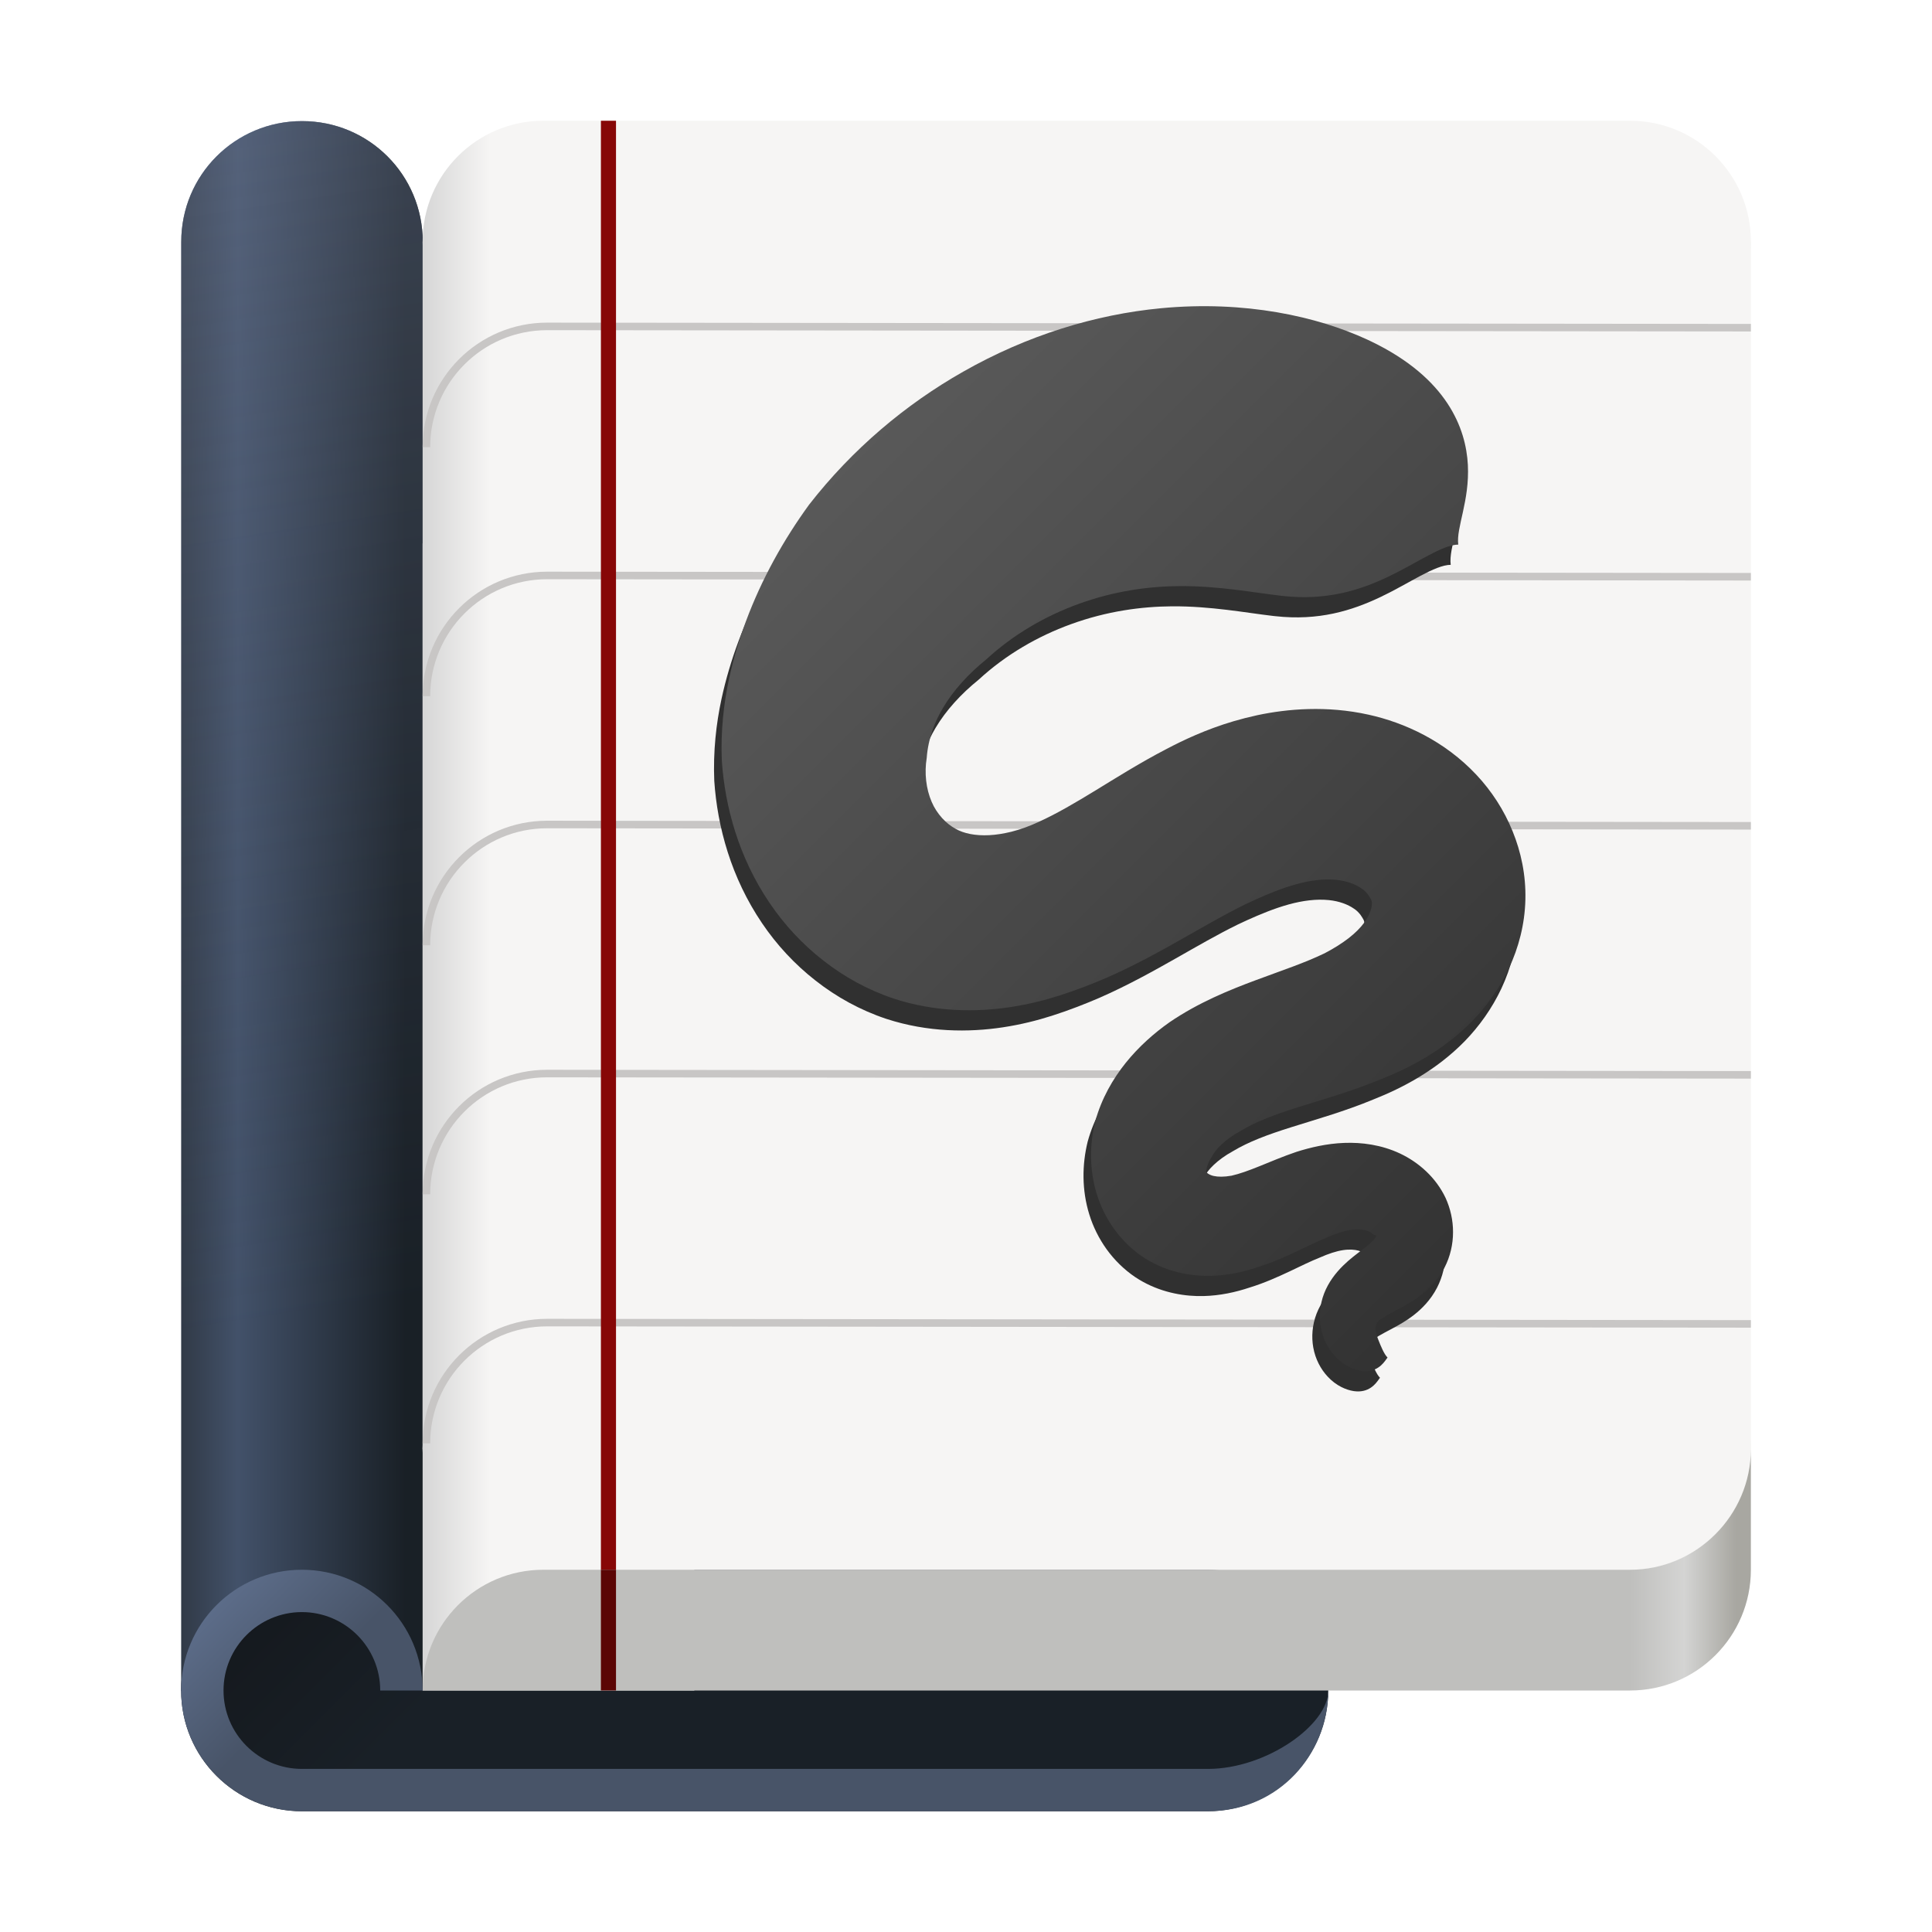
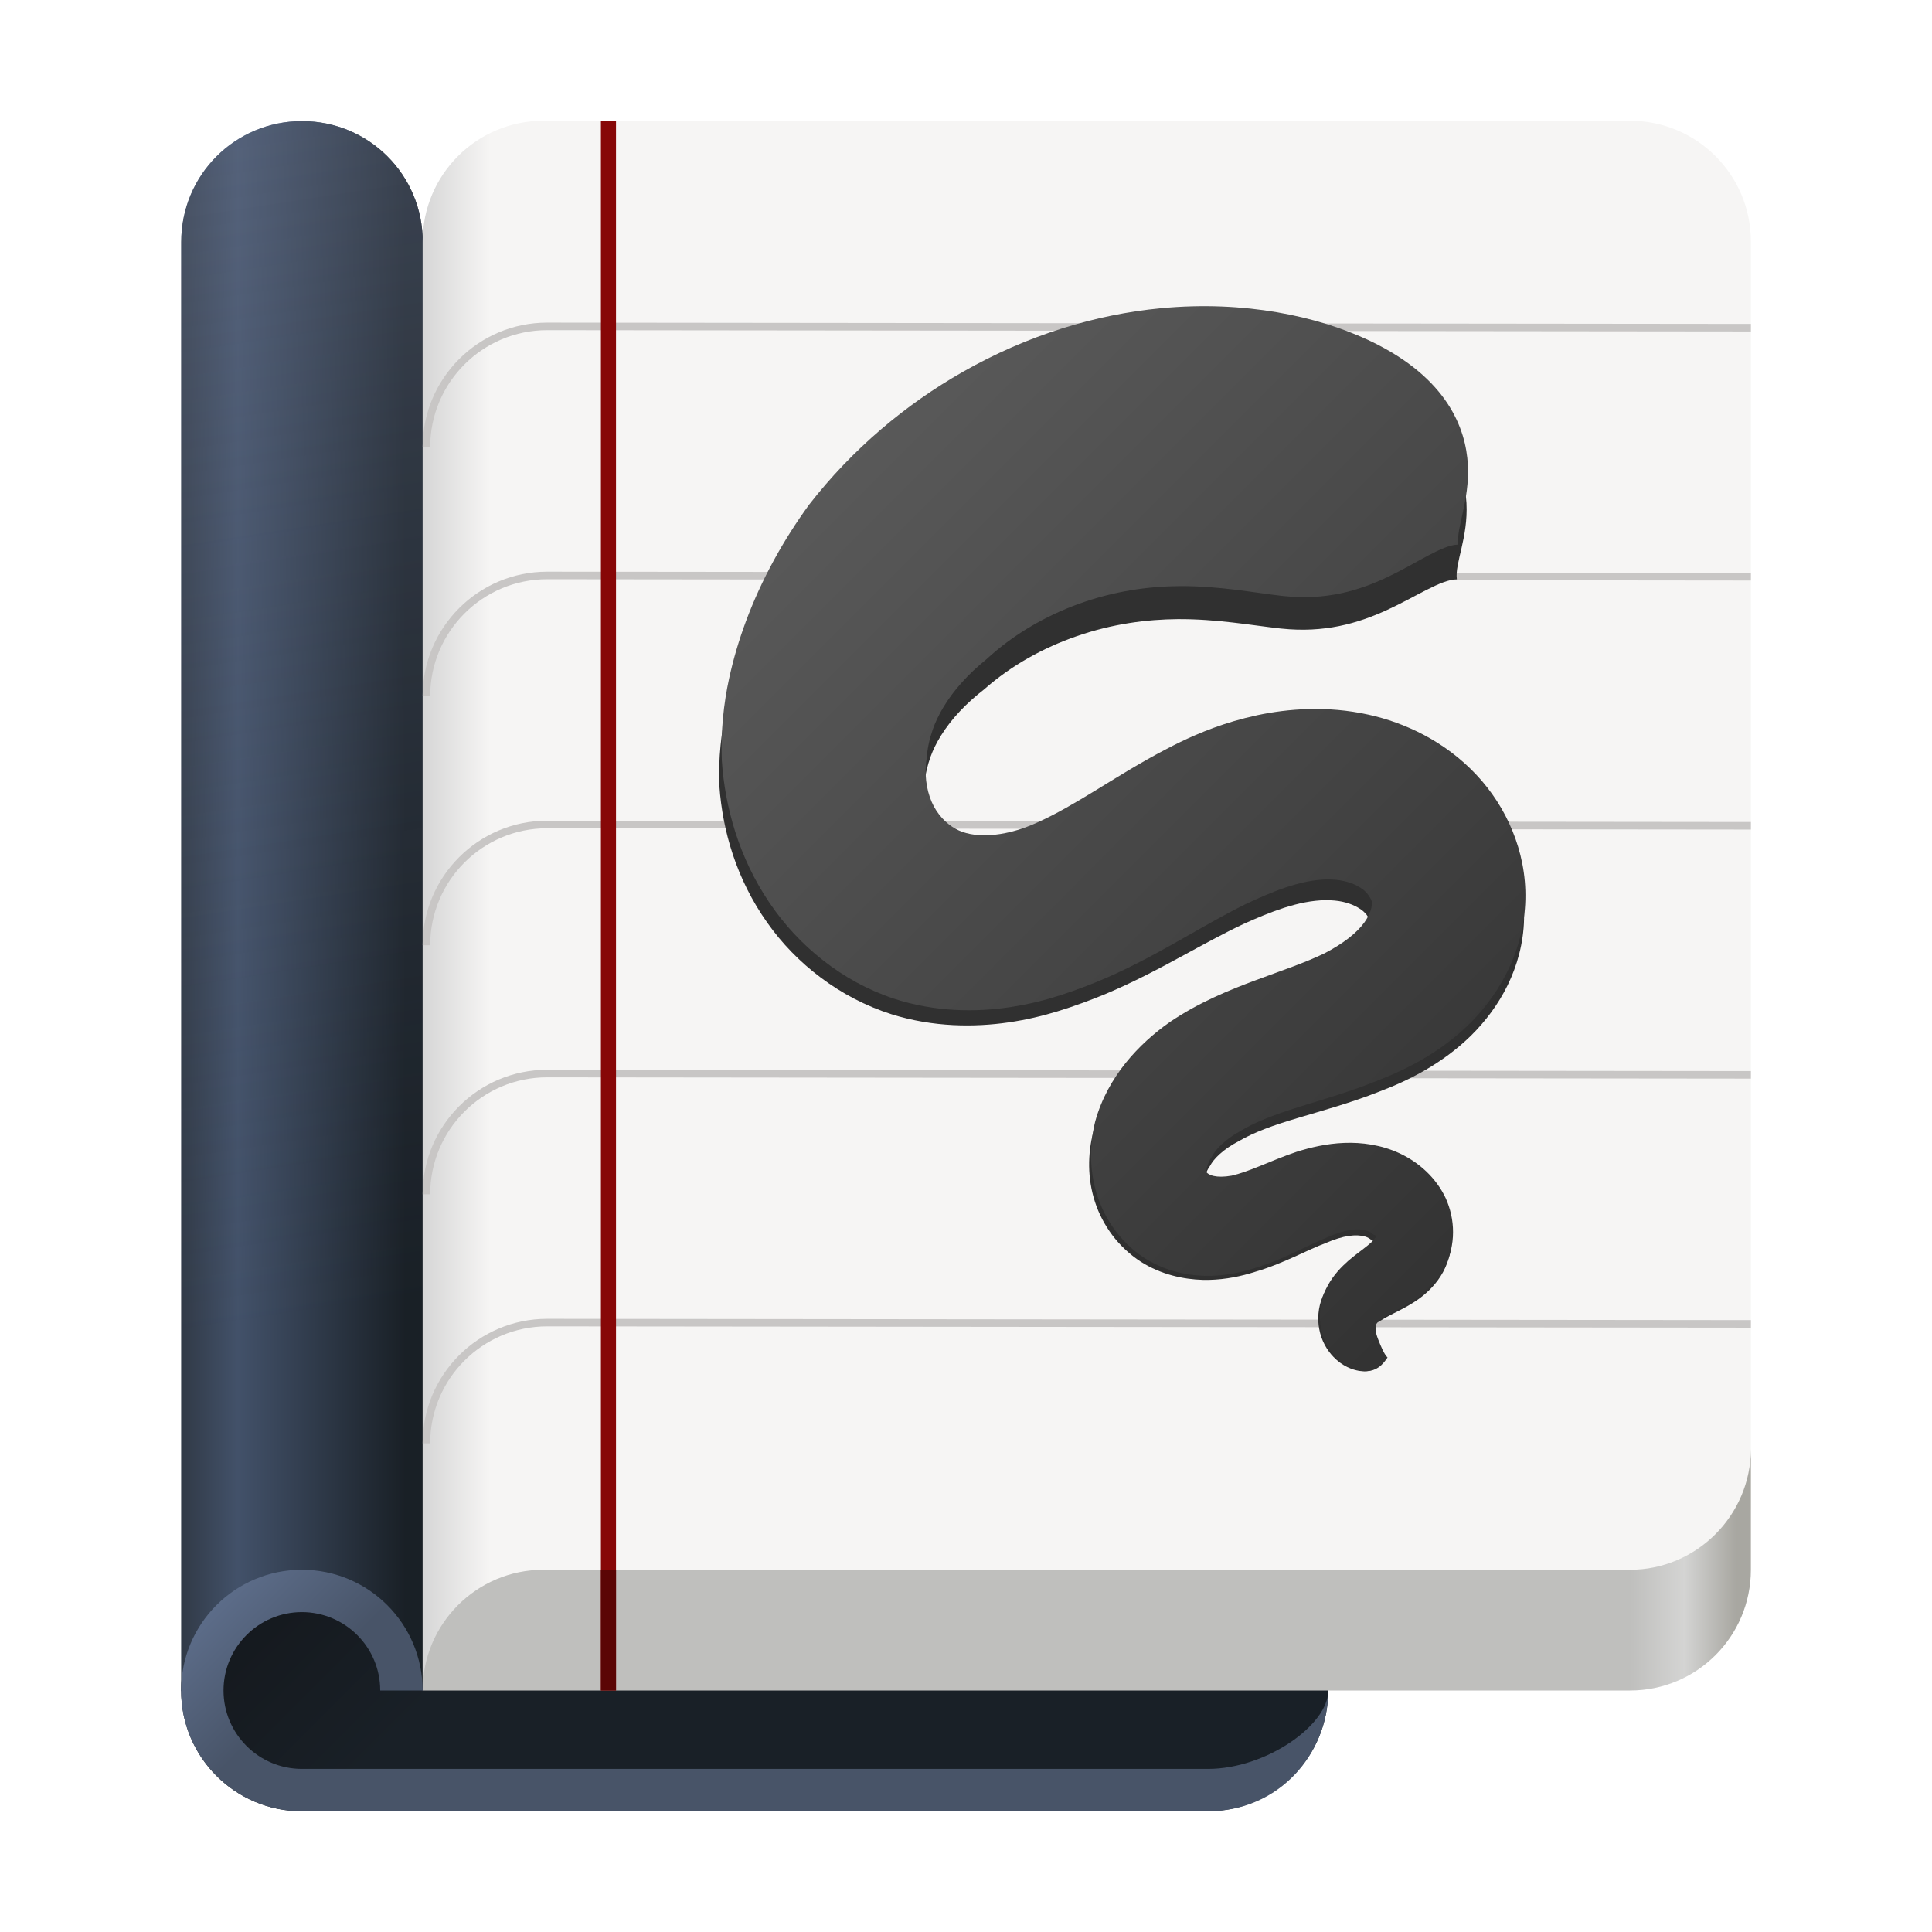
<svg xmlns="http://www.w3.org/2000/svg" height="128px" viewBox="0 0 128 128" width="128px">
  <linearGradient id="a" gradientUnits="userSpaceOnUse" x1="12.007" x2="28.007" y1="68.022" y2="68.022">
    <stop offset="0" stop-color="#485468" />
    <stop offset="0.234" stop-color="#6b83ad" />
    <stop offset="0.926" stop-color="#192027" />
  </linearGradient>
  <linearGradient id="b" gradientUnits="userSpaceOnUse" x1="12.008" x2="28.008" y1="8.023" y2="112.023">
    <stop offset="0" stop-color="#4b5465" stop-opacity="0.698" />
    <stop offset="0.759" stop-color="#1a2026" stop-opacity="0.502" />
  </linearGradient>
  <linearGradient id="c" gradientUnits="userSpaceOnUse" x1="12.062" x2="24.699" y1="104.039" y2="116.676">
    <stop offset="0" stop-color="#13161a" />
    <stop offset="1" stop-color="#192027" />
  </linearGradient>
-   <linearGradient id="d" gradientUnits="userSpaceOnUse" x1="28" x2="116" y1="60" y2="60">
+   <linearGradient id="d" gradientUnits="userSpaceOnUse" x1="28" x2="116" y1="59.999" y2="59.999">
    <stop offset="0" stop-color="#d6d6d6" />
    <stop offset="0.051" stop-color="#f6f5f4" />
  </linearGradient>
  <linearGradient id="e" gradientUnits="userSpaceOnUse" x1="108" x2="116" y1="102" y2="102">
    <stop offset="0" stop-color="#bfbfbd" />
    <stop offset="0.448" stop-color="#d4d4d3" />
    <stop offset="0.877" stop-color="#a8a7a1" />
  </linearGradient>
  <linearGradient id="f" gradientUnits="userSpaceOnUse" x1="12.062" x2="20.008" y1="104.039" y2="112.023">
    <stop offset="0" stop-color="#647696" />
    <stop offset="1" stop-color="#485468" />
  </linearGradient>
  <linearGradient id="g" gradientUnits="userSpaceOnUse" x1="35.518" x2="128" y1="8" y2="100.482">
    <stop offset="0" stop-color="#6a6a6a" />
    <stop offset="0.744" stop-color="#333333" />
  </linearGradient>
  <path d="m 20 104 h 60 c 4.418 0 8 3.582 8 8 s -3.582 8 -8 8 h -60 c -4.418 0 -8 -3.582 -8 -8 s 3.582 -8 8 -8 z m 0 0" fill="#192027" />
  <path d="m 20.008 8.023 c 4.434 0 8 3.566 8 8 v 96 h -16 v -96 c 0 -4.434 3.566 -8 8 -8 z m 0 0" fill="url(#a)" />
  <path d="m 20.008 8.023 c 4.434 0 8 3.566 8 8 v 96 h -16 v -96 c 0 -4.434 3.566 -8 8 -8 z m 0 0" fill="url(#b)" />
  <path d="m 27.938 111.977 c 0 4.387 -3.555 7.941 -7.938 7.941 s -7.938 -3.555 -7.938 -7.941 c 0 -4.383 3.555 -7.938 7.938 -7.938 s 7.938 3.555 7.938 7.938 z m 0 0" fill="url(#c)" />
-   <g fill="url(#d)">
-     <path d="m 28 36 h 18 v 76 h -18 z m 0 0" />
-     <path d="m 36 88 h 72 c 4.418 0 8 3.582 8 8 s -3.582 8 -8 8 h -72 c -4.418 0 -8 -3.582 -8 -8 s 3.582 -8 8 -8 z m 0 0" />
-     <path d="m 28 16 h 88 v 80 h -88 z m 0 0" />
-     <path d="m 36 8 h 72 c 4.418 0 8 3.582 8 8 s -3.582 8 -8 8 h -72 c -4.418 0 -8 -3.582 -8 -8 s 3.582 -8 8 -8 z m 0 0" />
-     <path d="m 36 88 h 72 c 4.418 0 8 3.582 8 8 s -3.582 8 -8 8 h -72 c -4.418 0 -8 -3.582 -8 -8 s 3.582 -8 8 -8 z m 0 0" />
+   <path d="m 36 8 c -4.418 0 -8 3.582 -8 8 v 96 l 12.312 -5.125 l 67.188 0.125 c 4.441 0.047 8.5 -2.59 8.5 -7.562 v -83.438 c 0 -4.418 -3.582 -8 -8 -8 z m 0 0" fill="url(#d)" />
+   <path d="m 116 96 c 0 4.398 -3.613 8 -8 8 h -72 c -4.418 0 -8 3.582 -8 8 h 80 c 4.418 0 8 -3.582 8 -8 z m 0 0" fill="url(#e)" />
+   <g fill="none" stroke="#c8c6c5" stroke-width="0.5">
+     <path d="m 116 71.211 l -79.75 -0.086 c -4.418 0 -8 3.582 -8 8" />
+     <path d="m 116 87.711 l -79.75 -0.086 c -4.418 0 -8 3.582 -8 8" />
+     <path d="m 116 54.711 l -79.75 -0.086 c -4.418 0 -8 3.582 -8 8" />
+     <path d="m 116 38.211 l -79.75 -0.086 c -4.418 0 -8 3.582 -8 8" />
+     <path d="m 116 21.711 l -79.75 -0.086 c -4.418 0 -8 3.582 -8 8" />
  </g>
-   <path d="m 116 96 c 0 4.398 -3.613 8 -8 8 h -72 c -4.418 0 -8 3.582 -8 8 h 80 c 4.418 0 8 -3.582 8 -8 z m 0 0" fill="url(#e)" />
-   <path d="m 116 71.211 l -79.75 -0.086 c -4.418 0 -8 3.582 -8 8" fill="none" stroke="#c8c6c5" stroke-width="0.5" />
-   <path d="m 116 87.711 l -79.75 -0.086 c -4.418 0 -8 3.582 -8 8" fill="none" stroke="#c8c6c5" stroke-width="0.5" />
-   <path d="m 116 54.711 l -79.75 -0.086 c -4.418 0 -8 3.582 -8 8" fill="none" stroke="#c8c6c5" stroke-width="0.5" />
-   <path d="m 116 38.211 l -79.75 -0.086 c -4.418 0 -8 3.582 -8 8" fill="none" stroke="#c8c6c5" stroke-width="0.5" />
-   <path d="m 116 21.711 l -79.75 -0.086 c -4.418 0 -8 3.582 -8 8" fill="none" stroke="#c8c6c5" stroke-width="0.5" />
  <path d="m 20 104 c -4.418 0 -8 3.582 -8 8 s 3.582 8 8 8 h 60.027 c 4.719 0 7.973 -3.812 7.973 -8 c 0.016 2.266 -4.098 5.195 -7.973 5.195 h -60.027 c -2.867 -0.004 -5.191 -2.328 -5.191 -5.195 s 2.324 -5.191 5.191 -5.195 c 2.867 0.004 5.191 2.328 5.191 5.195 h 2.809 c 0 -4.418 -3.582 -8 -8 -8 z m 0 0" fill="url(#f)" />
-   <path d="m 40.312 104 v -96" fill="none" stroke="#870707" />
+   <path d="m 40.312 112 v -104" fill="none" stroke="#870707" />
  <path d="m 40.312 104 v 8" fill="none" stroke="#5b0505" />
-   <path d="m 96.113 37.414 c -0.145 -1.113 0.758 -2.875 0.637 -5.273 c -0.125 -2.402 -1.355 -5.75 -6.406 -8.18 c -0.09 -0.043 -0.18 -0.086 -0.273 -0.129 c -3.285 -1.516 -8.074 -2.602 -13.66 -2.07 c -4.34 0.414 -8.848 1.785 -13.098 4.203 c -3.824 2.168 -7.348 5.137 -10.207 8.809 c -1.68 2.309 -3.145 4.922 -4.191 7.742 c -0.453 1.219 -0.828 2.48 -1.109 3.77 c -0.363 1.676 -0.562 3.508 -0.484 5.441 c 0.207 3.066 1.121 6.418 3.164 9.434 c 0.965 1.43 2.164 2.727 3.551 3.809 c 1.379 1.082 2.957 1.957 4.68 2.531 c 2.762 0.902 5.477 0.902 7.723 0.562 c 1.191 -0.18 2.285 -0.457 3.25 -0.766 c 1.191 -0.379 2.285 -0.816 3.148 -1.188 c 1.883 -0.824 3.648 -1.812 5.055 -2.609 s 2.785 -1.598 4.109 -2.246 c 0.789 -0.375 1.727 -0.793 2.652 -1.109 c 0.246 -0.082 0.492 -0.16 0.738 -0.227 c 0.922 -0.254 1.832 -0.367 2.641 -0.285 c 0.691 0.066 1.277 0.293 1.672 0.57 c 0.168 0.105 0.312 0.254 0.434 0.41 c 0.105 0.145 0.176 0.281 0.215 0.355 c 0.043 0.094 0.066 0.285 -0.008 0.562 c -0.07 0.281 -0.223 0.605 -0.457 0.93 c -0.242 0.332 -0.578 0.676 -1.031 1.031 c -0.445 0.344 -0.977 0.68 -1.594 1.004 c -1.355 0.652 -2.703 1.09 -4.598 1.797 c -1.719 0.641 -3.77 1.469 -5.691 2.781 c -1.008 0.711 -2.016 1.598 -2.883 2.672 c -0.863 1.074 -1.613 2.371 -2.031 3.891 c -0.375 1.52 -0.395 3.207 0.109 4.828 c 0.254 0.824 0.645 1.605 1.145 2.301 c 0.508 0.703 1.145 1.34 1.898 1.848 c 1.34 0.891 2.816 1.219 4.094 1.254 h 0.434 c 1.082 -0.027 2.113 -0.25 3.055 -0.566 c 0.984 -0.301 1.875 -0.707 2.641 -1.066 c 0.781 -0.371 1.383 -0.672 2.012 -0.922 c 0.574 -0.254 1.074 -0.418 1.527 -0.488 c 0.43 -0.066 0.781 -0.035 1.035 0.035 c 0.113 0.031 0.215 0.082 0.297 0.133 c 0.078 0.051 0.133 0.098 0.16 0.121 c 0.043 0.02 0.082 0.051 0.109 0.059 c 0.031 0 0.059 0.016 0.098 0.008 c 0.035 -0.008 0 0.117 -0.141 0.281 c -0.164 0.191 -0.402 0.383 -0.77 0.668 c -0.355 0.27 -0.84 0.625 -1.281 1.062 c -0.488 0.48 -0.965 1.09 -1.258 1.844 c -0.293 0.762 -0.34 1.543 -0.219 2.23 c 0.141 0.801 0.512 1.457 0.941 1.922 c 0.578 0.633 1.25 0.902 1.746 0.977 c 0.121 0.016 0.234 0.023 0.34 0.02 c 0.883 -0.031 1.238 -0.707 1.395 -0.906 c -0.219 -0.207 -0.441 -0.738 -0.617 -1.191 c -0.02 -0.051 -0.039 -0.098 -0.055 -0.148 c -0.07 -0.199 -0.133 -0.418 -0.117 -0.613 c 0.008 -0.141 0.043 -0.289 0.109 -0.383 c 0.055 -0.082 0.133 -0.156 0.203 -0.184 c 0.07 -0.031 0.188 -0.125 0.398 -0.254 c 0.262 -0.156 0.445 -0.246 0.91 -0.496 c 0.363 -0.191 0.902 -0.488 1.418 -0.891 c 0.516 -0.402 1.109 -0.988 1.531 -1.805 c 0.375 -0.73 0.559 -1.539 0.559 -2.336 c 0.004 -0.797 -0.176 -1.57 -0.488 -2.262 c -0.328 -0.695 -0.781 -1.289 -1.297 -1.777 c -0.52 -0.492 -1.109 -0.883 -1.727 -1.176 c -1.238 -0.582 -2.543 -0.746 -3.688 -0.703 c -1.184 0.043 -2.27 0.309 -3.164 0.59 c -0.883 0.297 -1.797 0.688 -2.445 0.949 c -0.746 0.301 -1.32 0.508 -1.863 0.633 c -0.512 0.09 -0.898 0.082 -1.18 0.02 c -0.035 -0.008 -0.07 -0.016 -0.105 -0.027 c -0.285 -0.09 -0.441 -0.246 -0.398 -0.324 c 0.023 -0.031 0.027 -0.07 0.035 -0.137 c 0.008 -0.062 0.016 -0.133 0.047 -0.195 c 0.047 -0.133 0.125 -0.363 0.285 -0.578 c 0.117 -0.238 0.312 -0.508 0.633 -0.812 c 0.328 -0.312 0.758 -0.629 1.273 -0.91 c 1.039 -0.625 2.277 -1.09 3.883 -1.594 c 1.484 -0.469 3.52 -1.043 5.391 -1.82 c 1.008 -0.398 2.055 -0.887 3.07 -1.504 c 1.039 -0.629 2.066 -1.402 3.004 -2.359 c 0.973 -1 1.816 -2.18 2.438 -3.5 c 0.637 -1.359 1.051 -2.902 1.09 -4.555 c 0.039 -1.629 -0.293 -3.168 -0.848 -4.527 c -0.57 -1.41 -1.402 -2.676 -2.395 -3.734 c -2.102 -2.242 -4.762 -3.461 -7.152 -3.988 c -2.77 -0.613 -5.367 -0.387 -7.363 0.035 c -0.555 0.121 -1.078 0.254 -1.566 0.398 c -1.844 0.543 -3.375 1.273 -4.449 1.84 c -1.746 0.902 -3.484 2 -4.668 2.723 c -1.375 0.84 -2.605 1.566 -3.84 2.125 c -0.551 0.254 -1.152 0.48 -1.777 0.637 c -0.5 0.121 -0.988 0.203 -1.469 0.227 c -0.918 0.047 -1.691 -0.117 -2.215 -0.418 c -0.305 -0.164 -0.617 -0.402 -0.902 -0.715 c -0.285 -0.316 -0.527 -0.684 -0.691 -1.074 c -0.375 -0.867 -0.492 -1.918 -0.328 -2.914 c 0.043 -0.621 0.18 -1.246 0.395 -1.867 c 0.168 -0.48 0.398 -0.969 0.691 -1.461 c 0.688 -1.156 1.684 -2.25 2.852 -3.191 c 1.816 -1.676 3.941 -2.887 6.098 -3.672 c 2.398 -0.875 4.695 -1.176 6.711 -1.191 c 2.578 -0.016 4.887 0.426 6.695 0.637 c 0.051 0.004 0.102 0.012 0.152 0.016 c 2.859 0.316 5.051 -0.352 6.996 -1.281 c 1.887 -0.898 3.574 -2.113 4.629 -2.121 z m 0 0" fill="#303030" />
+   <path d="m 96.52 38.379 c -0.145 -1.066 0.758 -2.754 0.637 -5.051 c -0.125 -2.301 -1.359 -5.508 -6.414 -7.836 c -0.09 -0.039 -0.18 -0.082 -0.273 -0.121 c -3.293 -1.453 -8.086 -2.492 -13.68 -1.984 c -4.348 0.398 -8.859 1.711 -13.117 4.027 c -3.828 2.074 -7.355 4.918 -10.219 8.438 c -1.684 2.211 -3.148 4.715 -4.199 7.414 c -0.453 1.168 -0.828 2.379 -1.109 3.613 c -0.363 1.605 -0.562 3.359 -0.484 5.211 c 0.207 2.938 1.121 6.148 3.168 9.035 c 0.965 1.371 2.168 2.613 3.555 3.648 c 1.383 1.039 2.961 1.875 4.688 2.426 c 2.766 0.863 5.484 0.863 7.73 0.539 c 1.195 -0.172 2.289 -0.438 3.258 -0.734 c 1.191 -0.363 2.285 -0.781 3.152 -1.137 c 1.883 -0.789 3.652 -1.734 5.059 -2.5 c 1.41 -0.762 2.789 -1.531 4.117 -2.152 c 0.789 -0.359 1.727 -0.758 2.656 -1.062 c 0.246 -0.078 0.492 -0.152 0.738 -0.215 c 0.922 -0.242 1.836 -0.352 2.645 -0.273 c 0.691 0.062 1.277 0.281 1.672 0.547 c 0.172 0.102 0.316 0.242 0.438 0.391 c 0.105 0.141 0.176 0.27 0.215 0.344 c 0.043 0.086 0.066 0.27 -0.008 0.535 c -0.07 0.27 -0.223 0.582 -0.457 0.891 c -0.246 0.32 -0.582 0.648 -1.035 0.988 c -0.445 0.332 -0.977 0.652 -1.594 0.961 c -1.359 0.625 -2.707 1.047 -4.605 1.723 c -1.723 0.613 -3.773 1.406 -5.699 2.664 c -1.008 0.68 -2.02 1.531 -2.887 2.559 c -0.863 1.031 -1.613 2.273 -2.035 3.727 c -0.375 1.457 -0.395 3.074 0.109 4.625 c 0.254 0.789 0.648 1.539 1.148 2.207 c 0.508 0.672 1.145 1.281 1.898 1.77 c 1.344 0.852 2.82 1.164 4.102 1.199 h 0.434 c 1.082 -0.027 2.117 -0.238 3.059 -0.543 c 0.984 -0.289 1.879 -0.676 2.645 -1.02 c 0.781 -0.355 1.383 -0.645 2.016 -0.883 c 0.574 -0.246 1.074 -0.402 1.527 -0.469 c 0.43 -0.062 0.781 -0.035 1.039 0.035 c 0.113 0.027 0.215 0.078 0.297 0.125 c 0.078 0.051 0.133 0.094 0.16 0.117 c 0.043 0.02 0.082 0.047 0.109 0.055 c 0.031 0 0.059 0.016 0.098 0.008 c 0.035 -0.008 0 0.113 -0.141 0.27 c -0.164 0.184 -0.402 0.367 -0.773 0.641 c -0.355 0.258 -0.84 0.598 -1.281 1.016 c -0.488 0.461 -0.965 1.047 -1.258 1.77 c -0.297 0.727 -0.344 1.477 -0.219 2.133 c 0.141 0.77 0.512 1.398 0.941 1.844 c 0.578 0.605 1.25 0.863 1.746 0.934 c 0.121 0.016 0.238 0.023 0.344 0.02 c 0.883 -0.031 1.238 -0.676 1.395 -0.867 c -0.219 -0.199 -0.441 -0.707 -0.617 -1.141 c -0.02 -0.051 -0.039 -0.094 -0.055 -0.145 c -0.07 -0.191 -0.133 -0.398 -0.117 -0.586 c 0.008 -0.137 0.043 -0.277 0.109 -0.367 c 0.055 -0.078 0.133 -0.148 0.203 -0.176 c 0.07 -0.031 0.188 -0.121 0.398 -0.242 c 0.262 -0.152 0.445 -0.238 0.91 -0.477 c 0.363 -0.184 0.906 -0.469 1.422 -0.852 c 0.516 -0.387 1.109 -0.949 1.531 -1.73 c 0.375 -0.699 0.562 -1.473 0.562 -2.238 c 0.004 -0.762 -0.18 -1.504 -0.492 -2.164 c -0.328 -0.668 -0.781 -1.234 -1.297 -1.703 c -0.52 -0.473 -1.109 -0.848 -1.73 -1.129 c -1.238 -0.555 -2.547 -0.711 -3.691 -0.672 c -1.184 0.043 -2.273 0.297 -3.168 0.566 c -0.883 0.285 -1.801 0.656 -2.449 0.906 c -0.746 0.289 -1.32 0.488 -1.867 0.609 c -0.512 0.086 -0.898 0.078 -1.18 0.016 c -0.035 -0.004 -0.07 -0.012 -0.105 -0.023 c -0.285 -0.086 -0.441 -0.238 -0.398 -0.312 c 0.023 -0.027 0.027 -0.066 0.035 -0.129 s 0.016 -0.129 0.047 -0.188 c 0.047 -0.129 0.125 -0.348 0.285 -0.555 c 0.117 -0.227 0.312 -0.484 0.633 -0.777 c 0.328 -0.301 0.762 -0.602 1.277 -0.871 c 1.039 -0.602 2.277 -1.047 3.887 -1.527 c 1.488 -0.449 3.523 -1 5.398 -1.746 c 1.008 -0.379 2.059 -0.848 3.074 -1.438 c 1.039 -0.605 2.07 -1.344 3.008 -2.262 c 0.973 -0.957 1.82 -2.086 2.441 -3.352 c 0.637 -1.305 1.051 -2.781 1.09 -4.363 c 0.039 -1.562 -0.293 -3.035 -0.848 -4.336 c -0.57 -1.352 -1.406 -2.562 -2.398 -3.578 c -2.105 -2.148 -4.77 -3.316 -7.16 -3.82 c -2.773 -0.586 -5.375 -0.371 -7.375 0.035 c -0.555 0.113 -1.078 0.242 -1.566 0.379 c -1.848 0.52 -3.383 1.223 -4.457 1.762 c -1.75 0.867 -3.488 1.918 -4.676 2.609 c -1.375 0.805 -2.609 1.5 -3.844 2.035 c -0.551 0.242 -1.152 0.461 -1.781 0.609 c -0.5 0.117 -0.988 0.195 -1.469 0.219 c -0.918 0.043 -1.695 -0.113 -2.219 -0.402 c -0.305 -0.156 -0.617 -0.383 -0.902 -0.684 c -0.285 -0.305 -0.527 -0.656 -0.691 -1.027 c -0.379 -0.832 -0.496 -1.84 -0.332 -2.793 c 0.047 -0.594 0.184 -1.191 0.398 -1.789 c 0.168 -0.461 0.398 -0.926 0.691 -1.398 c 0.688 -1.109 1.684 -2.156 2.855 -3.059 c 1.816 -1.605 3.945 -2.766 6.105 -3.516 c 2.402 -0.84 4.703 -1.125 6.719 -1.141 c 2.582 -0.016 4.895 0.406 6.707 0.609 c 0.051 0.004 0.102 0.012 0.152 0.016 c 2.863 0.301 5.055 -0.336 7.004 -1.227 c 1.891 -0.863 3.578 -2.027 4.637 -2.035 z m 0 0" fill="#303030" />
  <path d="m 96.613 36.074 c -0.145 -1.113 0.758 -2.875 0.637 -5.273 c -0.125 -2.402 -1.355 -5.75 -6.406 -8.18 c -0.09 -0.043 -0.18 -0.086 -0.273 -0.129 c -3.285 -1.516 -8.074 -2.602 -13.66 -2.07 c -4.34 0.414 -8.848 1.785 -13.098 4.203 c -3.824 2.168 -7.348 5.137 -10.207 8.809 c -1.68 2.309 -3.145 4.922 -4.191 7.742 c -0.453 1.219 -0.828 2.48 -1.109 3.77 c -0.363 1.676 -0.562 3.508 -0.484 5.441 c 0.207 3.066 1.121 6.418 3.164 9.434 c 0.965 1.43 2.164 2.727 3.551 3.809 c 1.379 1.082 2.957 1.957 4.68 2.531 c 2.762 0.902 5.477 0.902 7.723 0.562 c 1.191 -0.18 2.285 -0.457 3.25 -0.766 c 1.191 -0.379 2.285 -0.816 3.148 -1.188 c 1.883 -0.824 3.648 -1.812 5.055 -2.609 s 2.785 -1.598 4.109 -2.246 c 0.789 -0.375 1.727 -0.793 2.652 -1.109 c 0.246 -0.082 0.492 -0.16 0.738 -0.227 c 0.922 -0.254 1.832 -0.367 2.641 -0.285 c 0.691 0.066 1.277 0.293 1.672 0.57 c 0.168 0.105 0.312 0.254 0.434 0.41 c 0.105 0.145 0.176 0.281 0.215 0.355 c 0.043 0.094 0.066 0.285 -0.008 0.562 c -0.07 0.281 -0.223 0.605 -0.457 0.93 c -0.242 0.332 -0.578 0.676 -1.031 1.031 c -0.445 0.344 -0.977 0.68 -1.594 1.004 c -1.355 0.652 -2.703 1.09 -4.598 1.797 c -1.719 0.641 -3.77 1.469 -5.691 2.781 c -1.008 0.711 -2.016 1.598 -2.883 2.672 c -0.863 1.074 -1.613 2.371 -2.031 3.891 c -0.375 1.52 -0.395 3.207 0.109 4.828 c 0.254 0.824 0.645 1.605 1.145 2.301 c 0.508 0.703 1.145 1.34 1.898 1.848 c 1.34 0.891 2.816 1.219 4.094 1.254 h 0.434 c 1.082 -0.027 2.113 -0.25 3.055 -0.566 c 0.984 -0.301 1.875 -0.707 2.641 -1.066 c 0.781 -0.371 1.383 -0.672 2.012 -0.922 c 0.574 -0.254 1.074 -0.418 1.527 -0.488 c 0.43 -0.066 0.781 -0.035 1.035 0.035 c 0.113 0.031 0.215 0.082 0.297 0.133 c 0.078 0.051 0.133 0.098 0.16 0.121 c 0.043 0.02 0.082 0.051 0.109 0.059 c 0.031 0 0.059 0.016 0.098 0.008 c 0.035 -0.008 0 0.117 -0.141 0.281 c -0.164 0.191 -0.402 0.383 -0.77 0.668 c -0.355 0.27 -0.84 0.625 -1.281 1.062 c -0.488 0.48 -0.965 1.09 -1.258 1.844 c -0.293 0.762 -0.34 1.543 -0.219 2.23 c 0.141 0.801 0.512 1.457 0.941 1.922 c 0.578 0.633 1.25 0.902 1.746 0.977 c 0.121 0.016 0.234 0.023 0.34 0.02 c 0.883 -0.031 1.238 -0.707 1.395 -0.906 c -0.219 -0.207 -0.441 -0.738 -0.617 -1.191 c -0.02 -0.051 -0.039 -0.098 -0.055 -0.148 c -0.07 -0.199 -0.133 -0.418 -0.117 -0.613 c 0.008 -0.141 0.043 -0.289 0.109 -0.383 c 0.055 -0.082 0.133 -0.156 0.203 -0.184 c 0.07 -0.031 0.188 -0.125 0.398 -0.254 c 0.262 -0.156 0.445 -0.246 0.91 -0.496 c 0.363 -0.191 0.902 -0.488 1.418 -0.891 s 1.109 -0.988 1.531 -1.805 c 0.375 -0.73 0.559 -1.539 0.559 -2.336 c 0.004 -0.797 -0.176 -1.57 -0.488 -2.262 c -0.328 -0.695 -0.781 -1.289 -1.297 -1.777 c -0.52 -0.492 -1.109 -0.883 -1.727 -1.176 c -1.238 -0.582 -2.543 -0.746 -3.688 -0.703 c -1.184 0.043 -2.27 0.309 -3.164 0.59 c -0.883 0.297 -1.797 0.688 -2.445 0.949 c -0.746 0.301 -1.32 0.508 -1.863 0.633 c -0.512 0.09 -0.898 0.082 -1.18 0.02 c -0.035 -0.008 -0.07 -0.016 -0.105 -0.027 c -0.285 -0.09 -0.441 -0.246 -0.398 -0.324 c 0.023 -0.031 0.027 -0.07 0.035 -0.137 c 0.008 -0.062 0.016 -0.133 0.047 -0.195 c 0.047 -0.133 0.125 -0.363 0.285 -0.578 c 0.117 -0.238 0.312 -0.508 0.633 -0.812 c 0.328 -0.312 0.758 -0.629 1.273 -0.91 c 1.039 -0.625 2.277 -1.09 3.883 -1.594 c 1.484 -0.469 3.52 -1.043 5.391 -1.82 c 1.008 -0.398 2.055 -0.887 3.07 -1.504 c 1.039 -0.629 2.066 -1.402 3.004 -2.359 c 0.973 -1 1.816 -2.18 2.438 -3.5 c 0.637 -1.359 1.051 -2.902 1.09 -4.555 c 0.039 -1.629 -0.293 -3.168 -0.848 -4.527 c -0.57 -1.41 -1.402 -2.676 -2.395 -3.734 c -2.102 -2.242 -4.762 -3.461 -7.152 -3.988 c -2.77 -0.613 -5.367 -0.387 -7.363 0.035 c -0.555 0.121 -1.078 0.254 -1.566 0.398 c -1.844 0.543 -3.375 1.273 -4.449 1.84 c -1.746 0.902 -3.484 2 -4.668 2.723 c -1.375 0.84 -2.605 1.566 -3.84 2.125 c -0.551 0.254 -1.152 0.48 -1.777 0.637 c -0.5 0.121 -0.988 0.203 -1.469 0.227 c -0.918 0.047 -1.691 -0.117 -2.215 -0.418 c -0.305 -0.164 -0.617 -0.402 -0.902 -0.715 c -0.285 -0.316 -0.527 -0.684 -0.691 -1.074 c -0.375 -0.867 -0.492 -1.918 -0.328 -2.914 c 0.043 -0.621 0.18 -1.246 0.395 -1.867 c 0.168 -0.48 0.398 -0.969 0.691 -1.461 c 0.688 -1.156 1.684 -2.25 2.852 -3.191 c 1.816 -1.676 3.941 -2.887 6.098 -3.672 c 2.398 -0.875 4.695 -1.176 6.711 -1.191 c 2.578 -0.016 4.887 0.426 6.695 0.637 c 0.051 0.004 0.102 0.012 0.152 0.016 c 2.859 0.316 5.051 -0.352 6.996 -1.281 c 1.887 -0.898 3.574 -2.113 4.629 -2.121 z m 0 0" fill="url(#g)" />
</svg>
